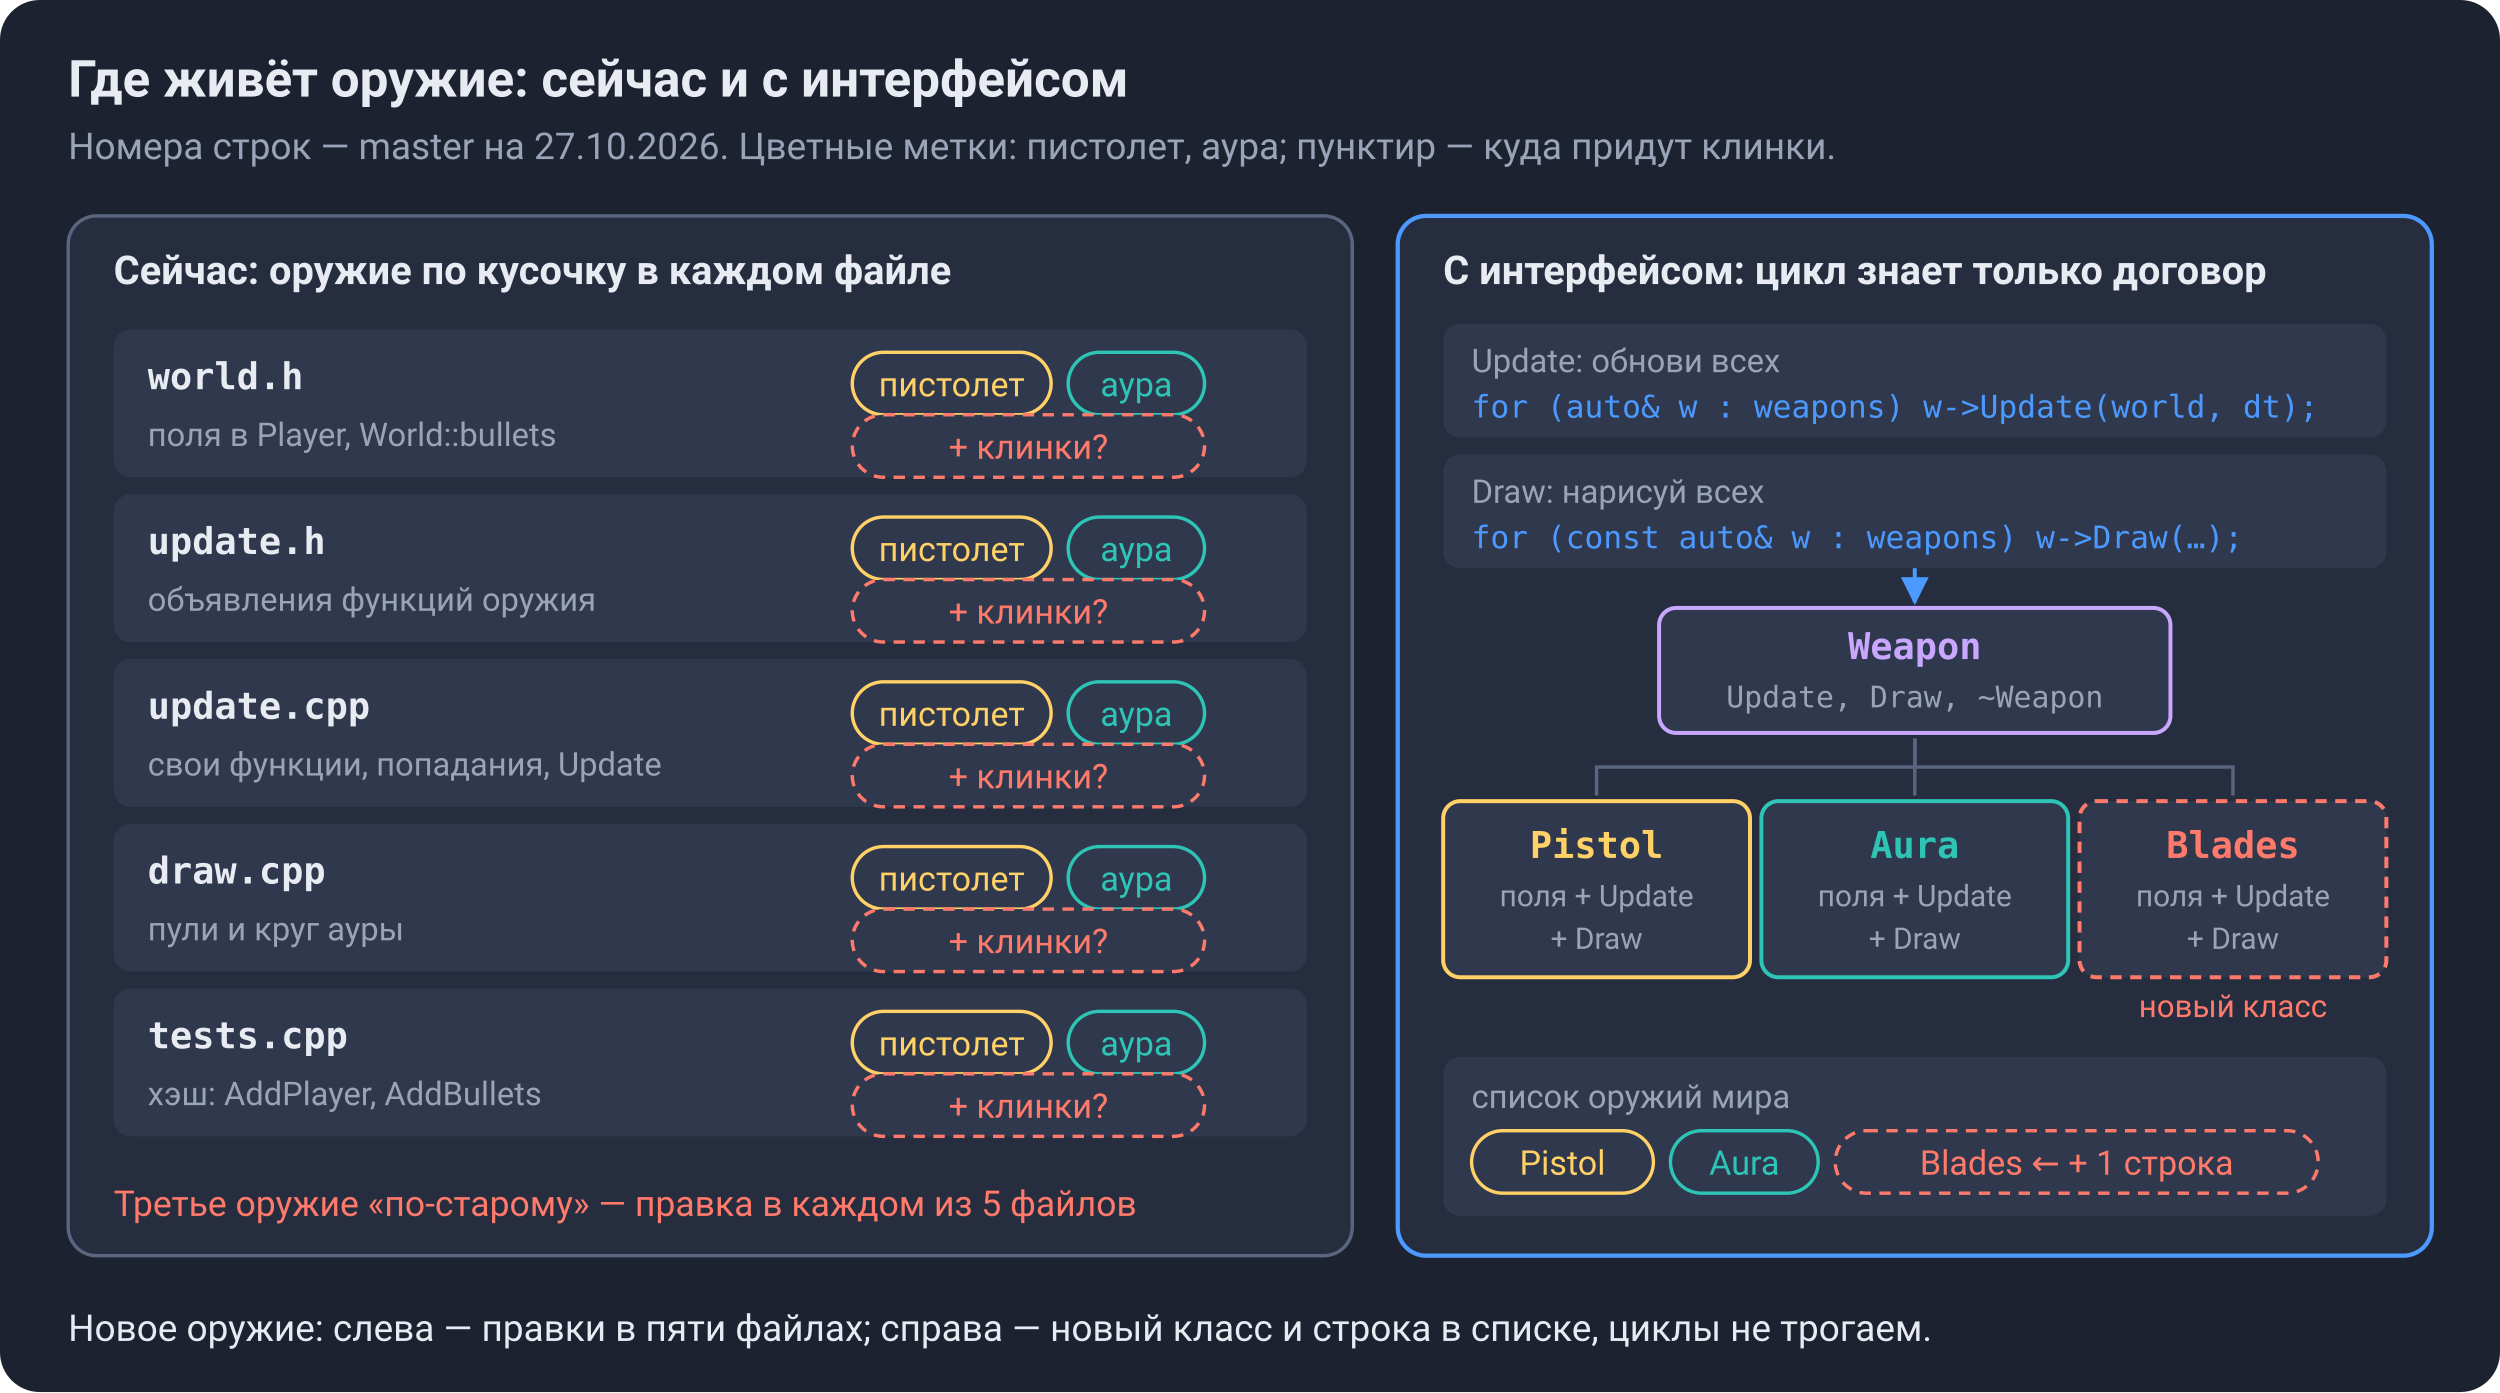
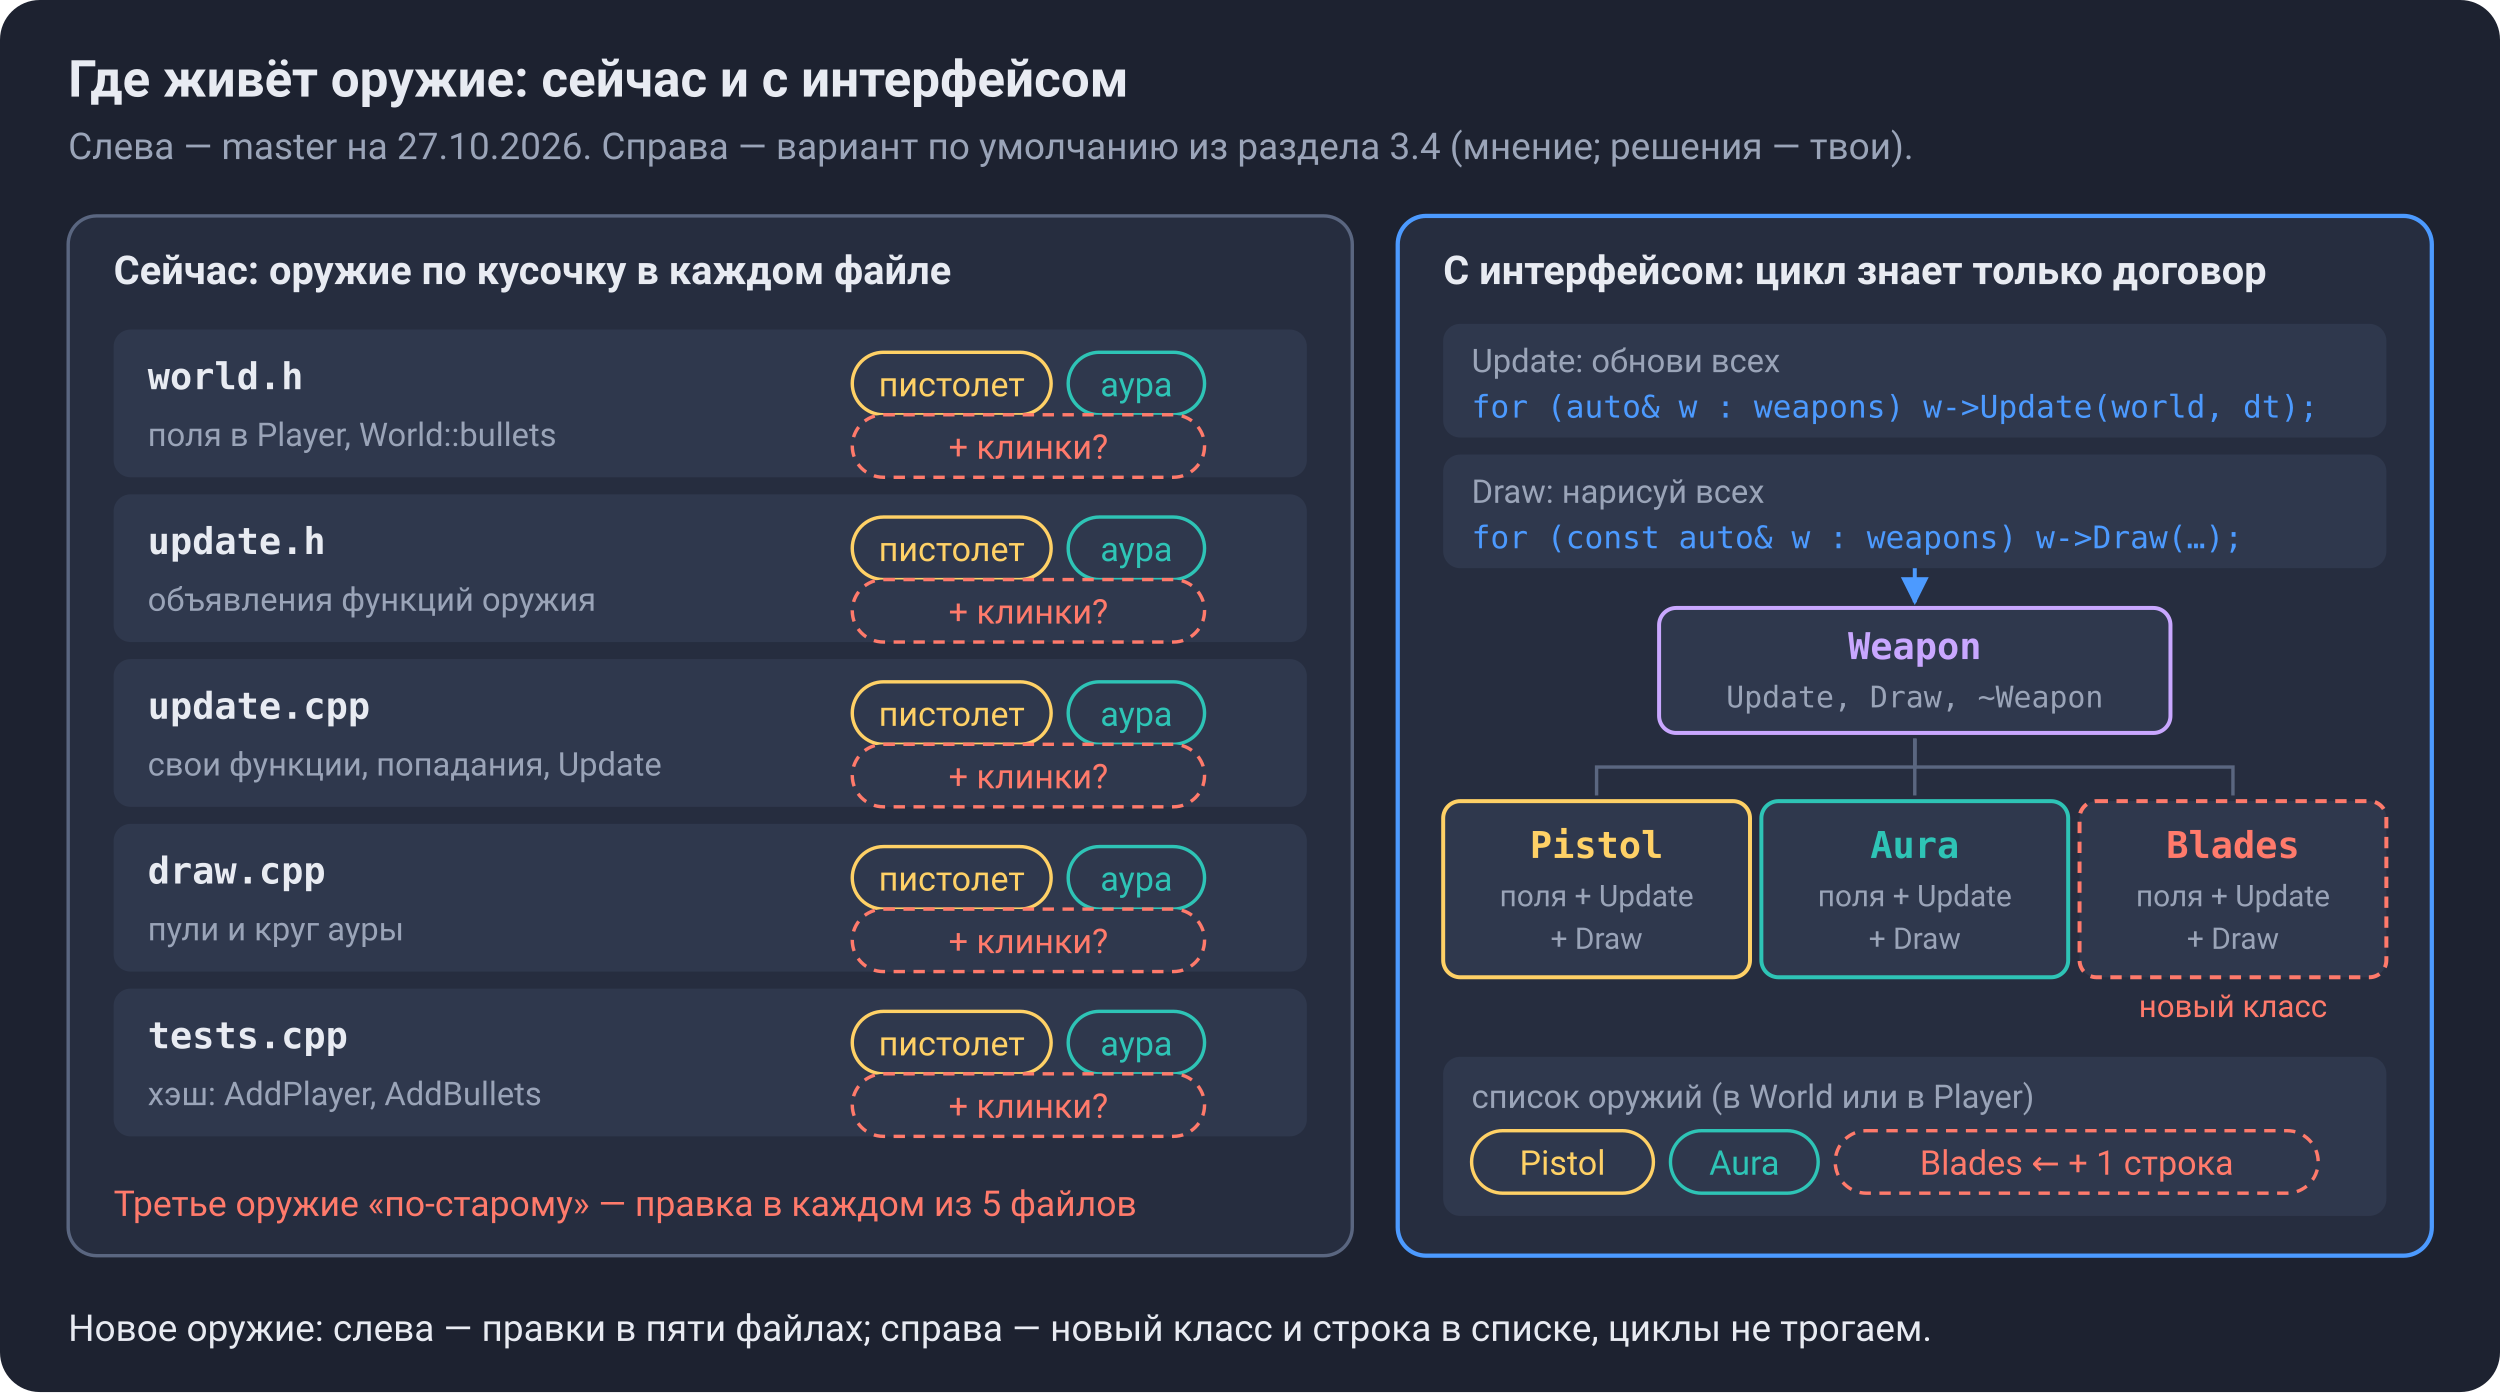
<svg xmlns="http://www.w3.org/2000/svg" width="880" height="490" viewBox="0 0 880 490" role="img" aria-labelledby="t d">
  <defs>
    <marker id="m4c9aff" viewBox="0 0 10 10" refX="9" refY="5" markerWidth="7" markerHeight="7" orient="auto-start-reverse">
      <path d="M0,0 L10,5 L0,10 z" fill="#4c9aff" />
    </marker>
  </defs>
  <rect x="0" y="0" width="880" height="490" rx="14" fill="#1d2230" />
  <text x="24" y="34" font-family="Segoe UI, Roboto, 'DejaVu Sans', Arial, sans-serif" font-size="18" fill="#e8ebf2" font-weight="bold" text-anchor="start">Где живёт оружие: сейчас и с интерфейсом</text>
-   <text x="24" y="56" font-family="Segoe UI, Roboto, 'DejaVu Sans', Arial, sans-serif" font-size="13" fill="#9aa4b8" font-weight="normal" text-anchor="start">Номера строк — master на 27.10.2026. Цветные метки: пистолет, аура; пунктир — куда придут клинки.</text>
+   <text x="24" y="56" font-family="Segoe UI, Roboto, 'DejaVu Sans', Arial, sans-serif" font-size="13" fill="#9aa4b8" font-weight="normal" text-anchor="start">Слева — master на 27.10.2026. Справа — вариант по умолчанию из раздела 3.4 (мнение; решения — твои).</text>
  <rect x="24" y="76" width="452" height="366" rx="10" fill="#262d3f" stroke="#5a6680" stroke-width="1.2" />
  <text x="40" y="100" font-family="Segoe UI, Roboto, 'DejaVu Sans', Arial, sans-serif" font-size="14" fill="#e8ebf2" font-weight="bold" text-anchor="start">Сейчас: оружие по кусочку в каждом файле</text>
  <rect x="40" y="116" width="420" height="52" rx="6" fill="#2f384d" />
  <text x="52" y="137" font-family="Consolas, 'DejaVu Sans Mono', monospace" font-size="13" fill="#e8ebf2" font-weight="bold" text-anchor="start">world.h</text>
  <text x="52" y="157" font-family="Segoe UI, Roboto, 'DejaVu Sans', Arial, sans-serif" font-size="11.5" fill="#9aa4b8" font-weight="normal" text-anchor="start">поля в Player, World::bullets</text>
  <rect x="300" y="124" width="70" height="22" rx="11" fill="#2f384d" stroke="#ffd166" stroke-width="1.2" />
  <text x="335.0" y="139.5" font-family="Segoe UI, Roboto, 'DejaVu Sans', Arial, sans-serif" font-size="12" fill="#ffd166" font-weight="normal" text-anchor="middle">пистолет</text>
  <rect x="376" y="124" width="48" height="22" rx="11" fill="#2f384d" stroke="#2ec4b6" stroke-width="1.2" />
  <text x="400.0" y="139.5" font-family="Segoe UI, Roboto, 'DejaVu Sans', Arial, sans-serif" font-size="12" fill="#2ec4b6" font-weight="normal" text-anchor="middle">аура</text>
  <rect x="300" y="146" width="124" height="22" rx="11" fill="#2f384d" stroke="#ff7a6b" stroke-width="1.2" stroke-dasharray="4 3" />
  <text x="362.0" y="161.5" font-family="Segoe UI, Roboto, 'DejaVu Sans', Arial, sans-serif" font-size="12" fill="#ff7a6b" font-weight="normal" text-anchor="middle">+ клинки?</text>
  <rect x="40" y="174" width="420" height="52" rx="6" fill="#2f384d" />
  <text x="52" y="195" font-family="Consolas, 'DejaVu Sans Mono', monospace" font-size="13" fill="#e8ebf2" font-weight="bold" text-anchor="start">update.h</text>
  <text x="52" y="215" font-family="Segoe UI, Roboto, 'DejaVu Sans', Arial, sans-serif" font-size="11.5" fill="#9aa4b8" font-weight="normal" text-anchor="start">объявления функций оружия</text>
  <rect x="300" y="182" width="70" height="22" rx="11" fill="#2f384d" stroke="#ffd166" stroke-width="1.2" />
  <text x="335.0" y="197.5" font-family="Segoe UI, Roboto, 'DejaVu Sans', Arial, sans-serif" font-size="12" fill="#ffd166" font-weight="normal" text-anchor="middle">пистолет</text>
  <rect x="376" y="182" width="48" height="22" rx="11" fill="#2f384d" stroke="#2ec4b6" stroke-width="1.2" />
  <text x="400.0" y="197.5" font-family="Segoe UI, Roboto, 'DejaVu Sans', Arial, sans-serif" font-size="12" fill="#2ec4b6" font-weight="normal" text-anchor="middle">аура</text>
  <rect x="300" y="204" width="124" height="22" rx="11" fill="#2f384d" stroke="#ff7a6b" stroke-width="1.2" stroke-dasharray="4 3" />
  <text x="362.0" y="219.5" font-family="Segoe UI, Roboto, 'DejaVu Sans', Arial, sans-serif" font-size="12" fill="#ff7a6b" font-weight="normal" text-anchor="middle">+ клинки?</text>
  <rect x="40" y="232" width="420" height="52" rx="6" fill="#2f384d" />
  <text x="52" y="253" font-family="Consolas, 'DejaVu Sans Mono', monospace" font-size="13" fill="#e8ebf2" font-weight="bold" text-anchor="start">update.cpp</text>
  <text x="52" y="273" font-family="Segoe UI, Roboto, 'DejaVu Sans', Arial, sans-serif" font-size="11.5" fill="#9aa4b8" font-weight="normal" text-anchor="start">свои функции, попадания, Update</text>
  <rect x="300" y="240" width="70" height="22" rx="11" fill="#2f384d" stroke="#ffd166" stroke-width="1.2" />
  <text x="335.0" y="255.5" font-family="Segoe UI, Roboto, 'DejaVu Sans', Arial, sans-serif" font-size="12" fill="#ffd166" font-weight="normal" text-anchor="middle">пистолет</text>
  <rect x="376" y="240" width="48" height="22" rx="11" fill="#2f384d" stroke="#2ec4b6" stroke-width="1.2" />
  <text x="400.0" y="255.5" font-family="Segoe UI, Roboto, 'DejaVu Sans', Arial, sans-serif" font-size="12" fill="#2ec4b6" font-weight="normal" text-anchor="middle">аура</text>
  <rect x="300" y="262" width="124" height="22" rx="11" fill="#2f384d" stroke="#ff7a6b" stroke-width="1.2" stroke-dasharray="4 3" />
  <text x="362.0" y="277.5" font-family="Segoe UI, Roboto, 'DejaVu Sans', Arial, sans-serif" font-size="12" fill="#ff7a6b" font-weight="normal" text-anchor="middle">+ клинки?</text>
  <rect x="40" y="290" width="420" height="52" rx="6" fill="#2f384d" />
  <text x="52" y="311" font-family="Consolas, 'DejaVu Sans Mono', monospace" font-size="13" fill="#e8ebf2" font-weight="bold" text-anchor="start">draw.cpp</text>
  <text x="52" y="331" font-family="Segoe UI, Roboto, 'DejaVu Sans', Arial, sans-serif" font-size="11.5" fill="#9aa4b8" font-weight="normal" text-anchor="start">пули и круг ауры</text>
  <rect x="300" y="298" width="70" height="22" rx="11" fill="#2f384d" stroke="#ffd166" stroke-width="1.2" />
  <text x="335.0" y="313.5" font-family="Segoe UI, Roboto, 'DejaVu Sans', Arial, sans-serif" font-size="12" fill="#ffd166" font-weight="normal" text-anchor="middle">пистолет</text>
  <rect x="376" y="298" width="48" height="22" rx="11" fill="#2f384d" stroke="#2ec4b6" stroke-width="1.2" />
  <text x="400.0" y="313.5" font-family="Segoe UI, Roboto, 'DejaVu Sans', Arial, sans-serif" font-size="12" fill="#2ec4b6" font-weight="normal" text-anchor="middle">аура</text>
  <rect x="300" y="320" width="124" height="22" rx="11" fill="#2f384d" stroke="#ff7a6b" stroke-width="1.2" stroke-dasharray="4 3" />
  <text x="362.0" y="335.5" font-family="Segoe UI, Roboto, 'DejaVu Sans', Arial, sans-serif" font-size="12" fill="#ff7a6b" font-weight="normal" text-anchor="middle">+ клинки?</text>
  <rect x="40" y="348" width="420" height="52" rx="6" fill="#2f384d" />
  <text x="52" y="369" font-family="Consolas, 'DejaVu Sans Mono', monospace" font-size="13" fill="#e8ebf2" font-weight="bold" text-anchor="start">tests.cpp</text>
  <text x="52" y="389" font-family="Segoe UI, Roboto, 'DejaVu Sans', Arial, sans-serif" font-size="11.5" fill="#9aa4b8" font-weight="normal" text-anchor="start">хэш: AddPlayer, AddBullets</text>
  <rect x="300" y="356" width="70" height="22" rx="11" fill="#2f384d" stroke="#ffd166" stroke-width="1.2" />
  <text x="335.0" y="371.5" font-family="Segoe UI, Roboto, 'DejaVu Sans', Arial, sans-serif" font-size="12" fill="#ffd166" font-weight="normal" text-anchor="middle">пистолет</text>
  <rect x="376" y="356" width="48" height="22" rx="11" fill="#2f384d" stroke="#2ec4b6" stroke-width="1.2" />
  <text x="400.0" y="371.5" font-family="Segoe UI, Roboto, 'DejaVu Sans', Arial, sans-serif" font-size="12" fill="#2ec4b6" font-weight="normal" text-anchor="middle">аура</text>
  <rect x="300" y="378" width="124" height="22" rx="11" fill="#2f384d" stroke="#ff7a6b" stroke-width="1.2" stroke-dasharray="4 3" />
  <text x="362.0" y="393.5" font-family="Segoe UI, Roboto, 'DejaVu Sans', Arial, sans-serif" font-size="12" fill="#ff7a6b" font-weight="normal" text-anchor="middle">+ клинки?</text>
  <text x="40" y="428" font-family="Segoe UI, Roboto, 'DejaVu Sans', Arial, sans-serif" font-size="12.5" fill="#ff7a6b" font-weight="normal" text-anchor="start">Третье оружие «по-старому» — правка в каждом из 5 файлов</text>
  <rect x="492" y="76" width="364" height="366" rx="10" fill="#262d3f" stroke="#4c9aff" stroke-width="1.5" />
  <text x="508" y="100" font-family="Segoe UI, Roboto, 'DejaVu Sans', Arial, sans-serif" font-size="14" fill="#e8ebf2" font-weight="bold" text-anchor="start">С интерфейсом: цикл знает только договор</text>
  <rect x="508" y="114" width="332" height="40" rx="6" fill="#2f384d" />
  <text x="518" y="131" font-family="Segoe UI, Roboto, 'DejaVu Sans', Arial, sans-serif" font-size="11.5" fill="#9aa4b8" font-weight="normal" text-anchor="start">Update: обнови всех</text>
  <text x="518" y="147" font-family="Consolas, 'DejaVu Sans Mono', monospace" font-size="11" fill="#4c9aff" font-weight="normal" text-anchor="start">for (auto&amp; w : weapons) w-&gt;Update(world, dt);</text>
  <rect x="508" y="160" width="332" height="40" rx="6" fill="#2f384d" />
  <text x="518" y="177" font-family="Segoe UI, Roboto, 'DejaVu Sans', Arial, sans-serif" font-size="11.5" fill="#9aa4b8" font-weight="normal" text-anchor="start">Draw: нарисуй всех</text>
  <text x="518" y="193" font-family="Consolas, 'DejaVu Sans Mono', monospace" font-size="11" fill="#4c9aff" font-weight="normal" text-anchor="start">for (const auto&amp; w : weapons) w-&gt;Draw(…);</text>
  <rect x="584" y="214" width="180" height="44" rx="6" fill="#2f384d" stroke="#c9a7ff" stroke-width="1.4" />
  <text x="674" y="232" font-family="Consolas, 'DejaVu Sans Mono', monospace" font-size="13" fill="#c9a7ff" font-weight="bold" text-anchor="middle">Weapon</text>
  <text x="674" y="249" font-family="Consolas, 'DejaVu Sans Mono', monospace" font-size="10.5" fill="#9aa4b8" font-weight="normal" text-anchor="middle">Update, Draw, ~Weapon</text>
  <line x1="674" y1="200" x2="674" y2="212" stroke="#4c9aff" stroke-width="1.4" marker-end="url(#m4c9aff)" />
  <rect x="508" y="282" width="108" height="62" rx="6" fill="#2f384d" stroke="#ffd166" stroke-width="1.4" />
  <text x="562" y="302" font-family="Consolas, 'DejaVu Sans Mono', monospace" font-size="13" fill="#ffd166" font-weight="bold" text-anchor="middle">Pistol</text>
  <text x="562" y="319" font-family="Segoe UI, Roboto, 'DejaVu Sans', Arial, sans-serif" font-size="10.5" fill="#9aa4b8" font-weight="normal" text-anchor="middle">поля + Update</text>
  <text x="562" y="334" font-family="Segoe UI, Roboto, 'DejaVu Sans', Arial, sans-serif" font-size="10.5" fill="#9aa4b8" font-weight="normal" text-anchor="middle">+ Draw</text>
  <path d="M 562 280 L 562 270 L 674 270 L 674 260" fill="none" stroke="#5a6680" stroke-width="1.2" />
  <rect x="620" y="282" width="108" height="62" rx="6" fill="#2f384d" stroke="#2ec4b6" stroke-width="1.4" />
  <text x="674" y="302" font-family="Consolas, 'DejaVu Sans Mono', monospace" font-size="13" fill="#2ec4b6" font-weight="bold" text-anchor="middle">Aura</text>
  <text x="674" y="319" font-family="Segoe UI, Roboto, 'DejaVu Sans', Arial, sans-serif" font-size="10.5" fill="#9aa4b8" font-weight="normal" text-anchor="middle">поля + Update</text>
  <text x="674" y="334" font-family="Segoe UI, Roboto, 'DejaVu Sans', Arial, sans-serif" font-size="10.5" fill="#9aa4b8" font-weight="normal" text-anchor="middle">+ Draw</text>
  <path d="M 674 280 L 674 270 L 674 270 L 674 260" fill="none" stroke="#5a6680" stroke-width="1.2" />
  <rect x="732" y="282" width="108" height="62" rx="6" fill="#2f384d" stroke="#ff7a6b" stroke-width="1.4" stroke-dasharray="4 3" />
  <text x="786" y="302" font-family="Consolas, 'DejaVu Sans Mono', monospace" font-size="13" fill="#ff7a6b" font-weight="bold" text-anchor="middle">Blades</text>
  <text x="786" y="319" font-family="Segoe UI, Roboto, 'DejaVu Sans', Arial, sans-serif" font-size="10.5" fill="#9aa4b8" font-weight="normal" text-anchor="middle">поля + Update</text>
  <text x="786" y="334" font-family="Segoe UI, Roboto, 'DejaVu Sans', Arial, sans-serif" font-size="10.5" fill="#9aa4b8" font-weight="normal" text-anchor="middle">+ Draw</text>
  <path d="M 786 280 L 786 270 L 674 270 L 674 260" fill="none" stroke="#5a6680" stroke-width="1.2" />
  <text x="786" y="358" font-family="Segoe UI, Roboto, 'DejaVu Sans', Arial, sans-serif" font-size="11" fill="#ff7a6b" font-weight="normal" text-anchor="middle">новый класс</text>
  <rect x="508" y="372" width="332" height="56" rx="6" fill="#2f384d" />
-   <text x="518" y="390" font-family="Segoe UI, Roboto, 'DejaVu Sans', Arial, sans-serif" font-size="11.5" fill="#9aa4b8" font-weight="normal" text-anchor="start">список оружий мира</text>
+   <text x="518" y="390" font-family="Segoe UI, Roboto, 'DejaVu Sans', Arial, sans-serif" font-size="11.5" fill="#9aa4b8" font-weight="normal" text-anchor="start">список оружий (в World или в Player)</text>
  <rect x="518" y="398" width="64" height="22" rx="11" fill="#2f384d" stroke="#ffd166" stroke-width="1.2" />
  <text x="550.0" y="413.5" font-family="Segoe UI, Roboto, 'DejaVu Sans', Arial, sans-serif" font-size="12" fill="#ffd166" font-weight="normal" text-anchor="middle">Pistol</text>
  <rect x="588" y="398" width="52" height="22" rx="11" fill="#2f384d" stroke="#2ec4b6" stroke-width="1.2" />
  <text x="614.0" y="413.5" font-family="Segoe UI, Roboto, 'DejaVu Sans', Arial, sans-serif" font-size="12" fill="#2ec4b6" font-weight="normal" text-anchor="middle">Aura</text>
  <rect x="646" y="398" width="170" height="22" rx="11" fill="#2f384d" stroke="#ff7a6b" stroke-width="1.2" stroke-dasharray="4 3" />
  <text x="731.0" y="413.5" font-family="Segoe UI, Roboto, 'DejaVu Sans', Arial, sans-serif" font-size="12" fill="#ff7a6b" font-weight="normal" text-anchor="middle">Blades  ← + 1 строка</text>
  <text x="24" y="472" font-family="Segoe UI, Roboto, 'DejaVu Sans', Arial, sans-serif" font-size="13" fill="#e8ebf2" font-weight="normal" text-anchor="start">Новое оружие: слева — правки в пяти файлах; справа — новый класс и строка в списке, циклы не трогаем.</text>
</svg>
